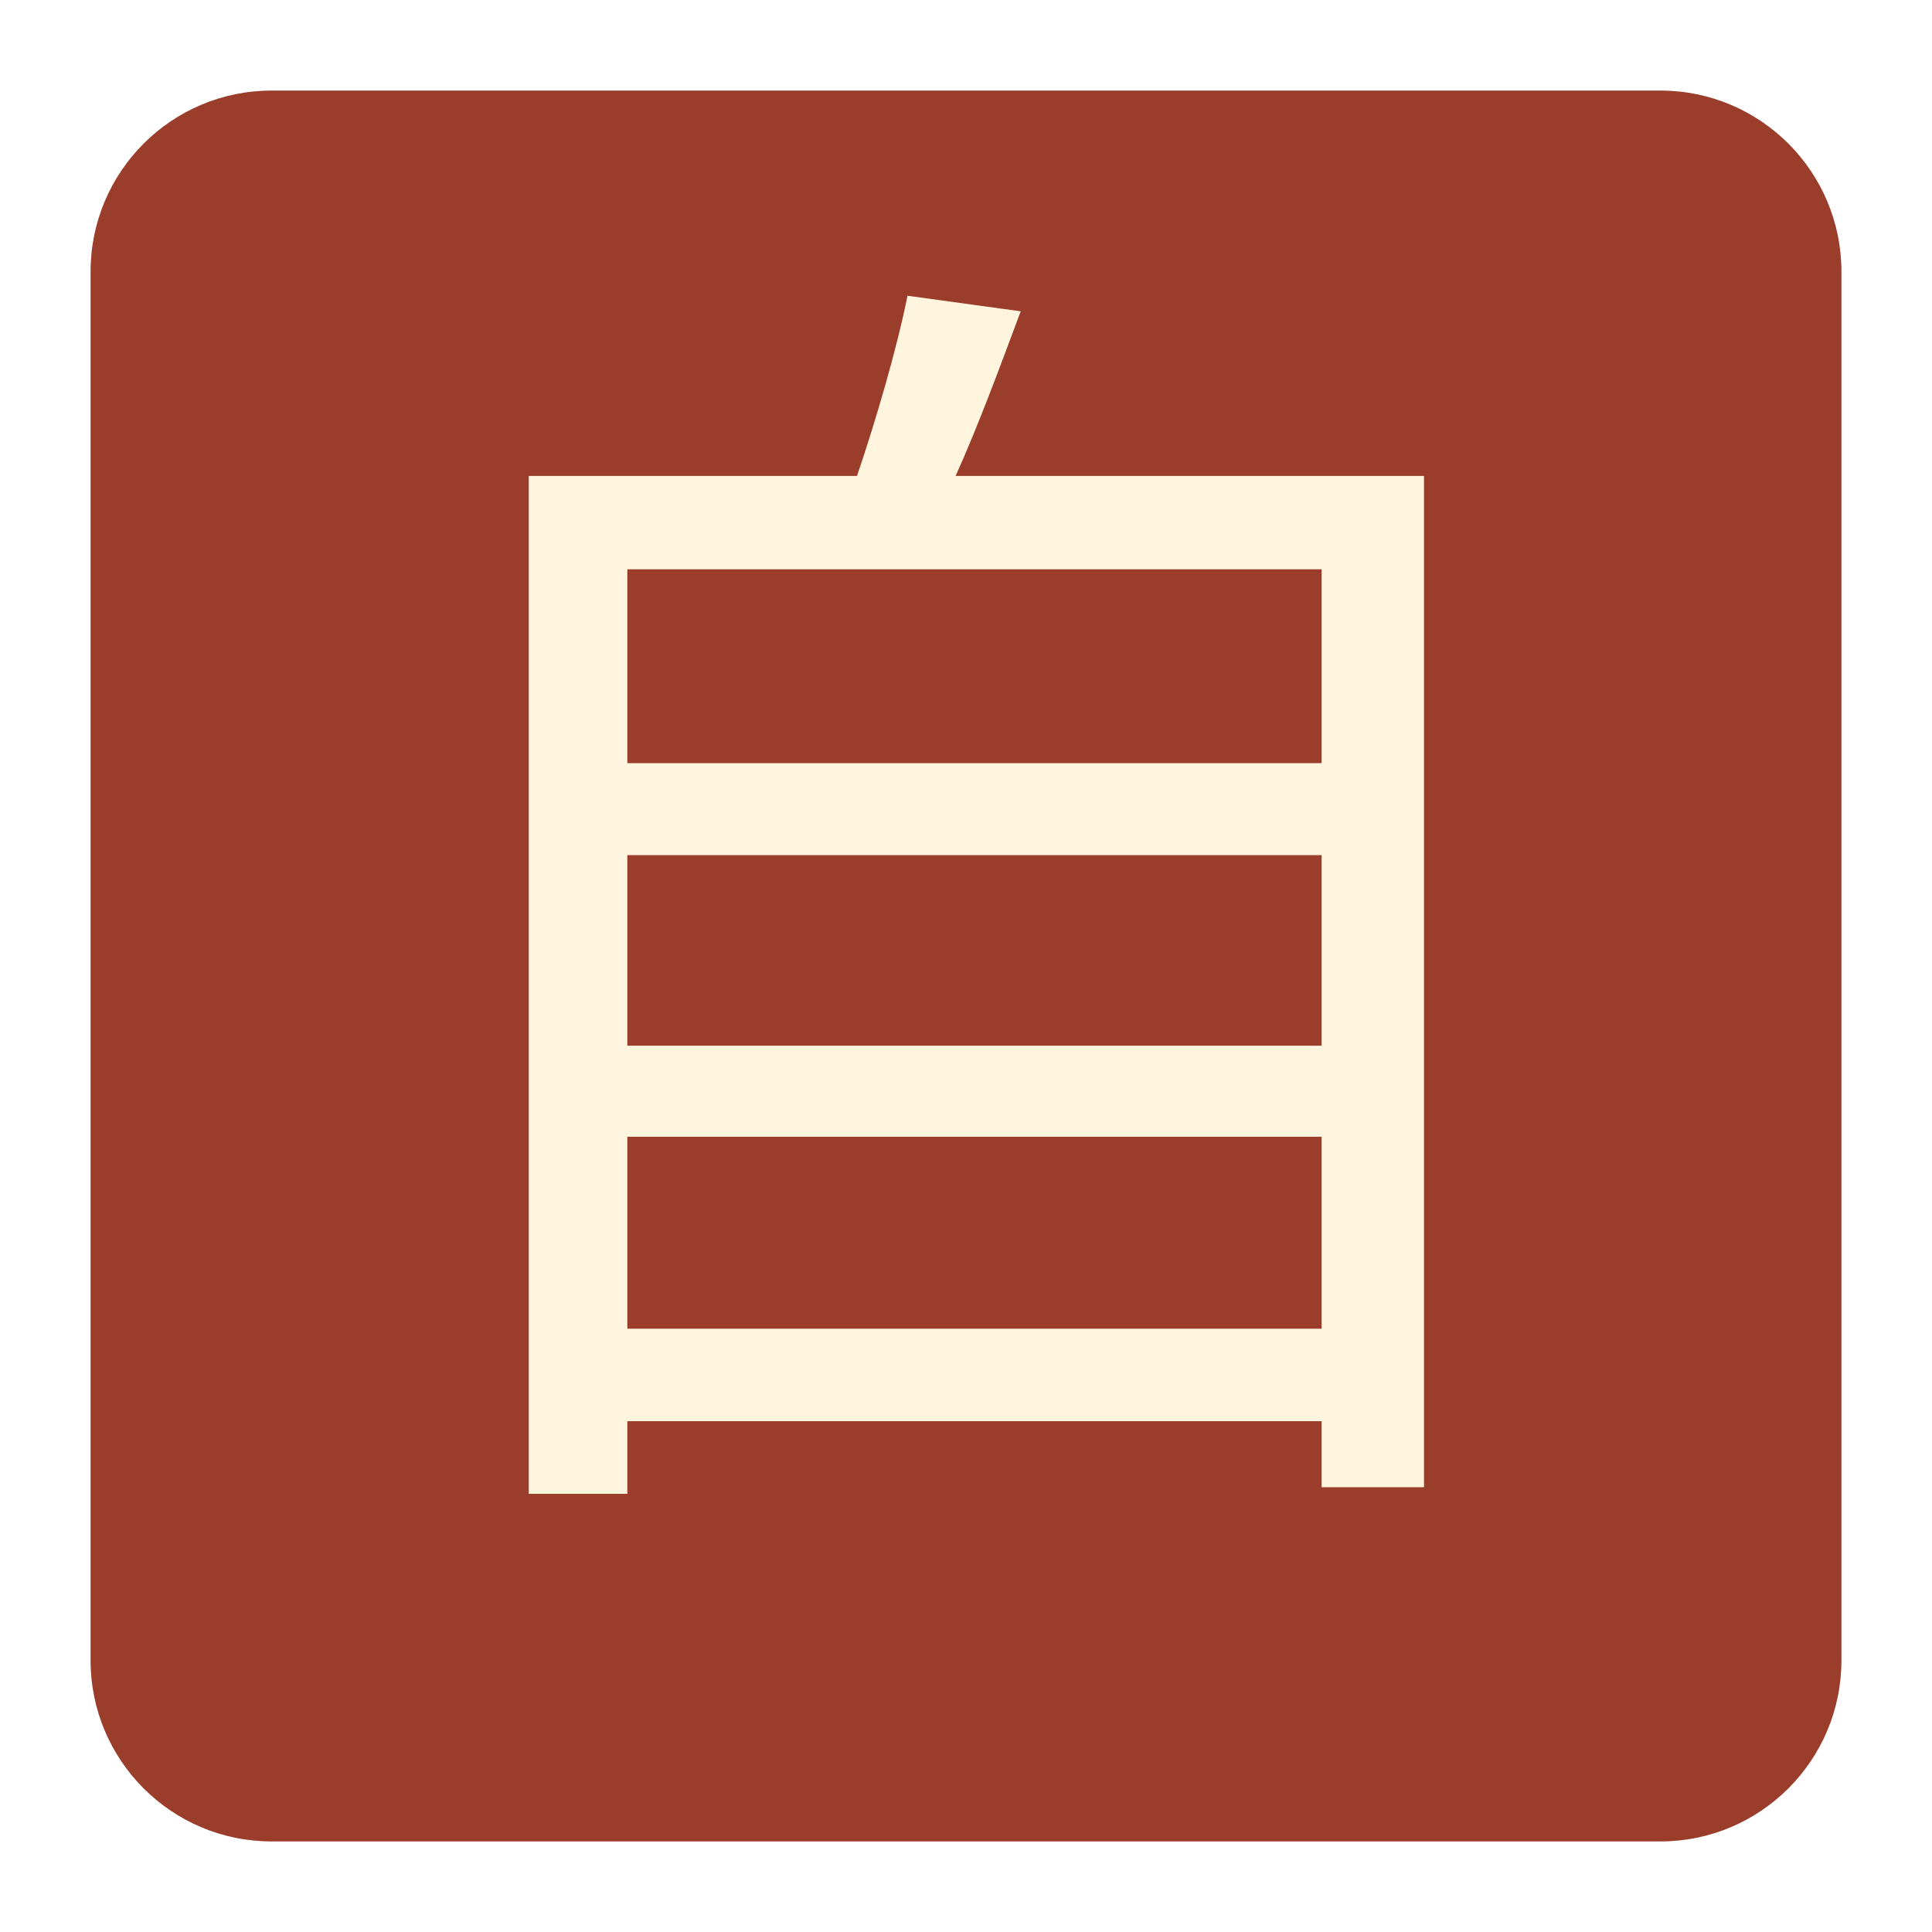
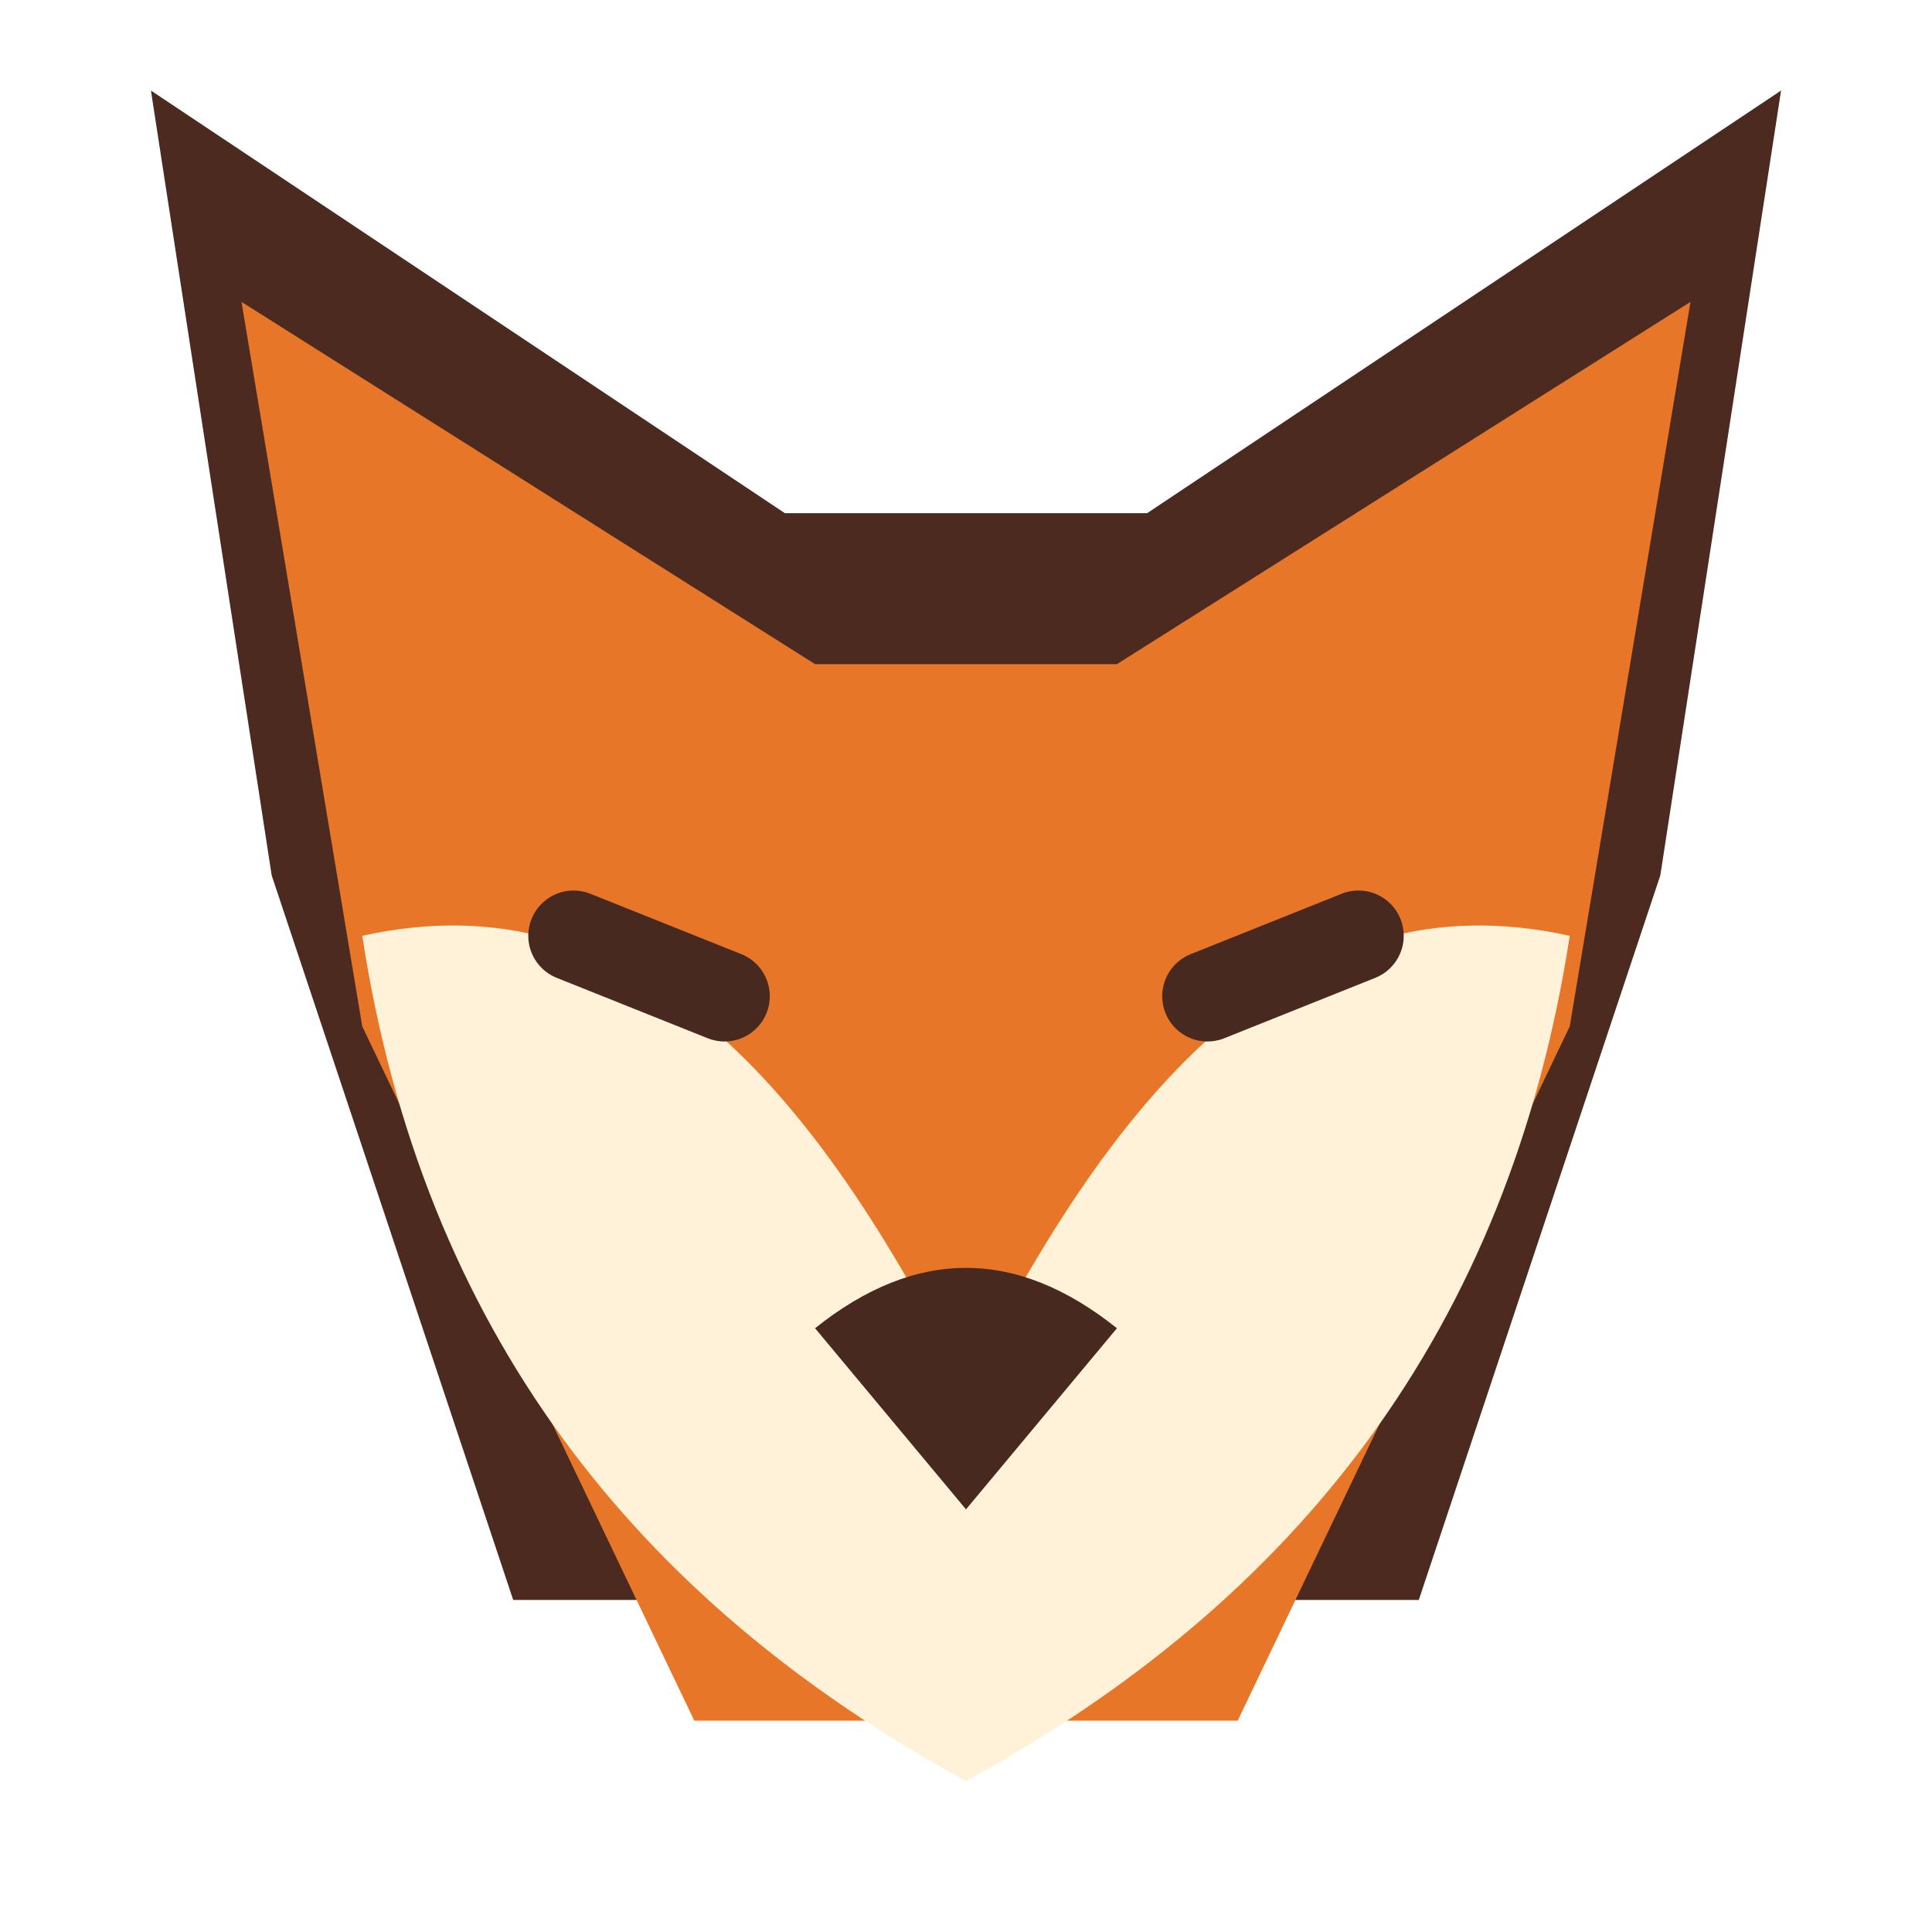
<svg xmlns="http://www.w3.org/2000/svg" viewBox="0 0 64 64">
-   <rect x="3" y="3" width="58" height="58" rx="6" fill="#9b3d2b" />
-   <text x="32" y="46" text-anchor="middle" font-size="43" fill="#fff5df" font-family="serif">自</text>
+   <path fill="#4c2a20" d="M9 29 5 3 26 17h12L59 3l-4 26-8 24H17Z" />
+   <path fill="#e87628" d="m8 10 19 12h10L56 10l-4 24-11 23H23L12 34Z" />
+   <path fill="#fff2d9" d="M12 31c9-2 15 5 20 15 5-10 11-17 20-15-2 13-9 22-20 28-11-6-18-15-20-28Z" />
+   <path fill="#47291f" d="M27 44q5-4 10 0l-5 6Z" />
+   <path fill="none" stroke="#47291f" stroke-linecap="round" stroke-width="3" d="m19 31 5 2m16 0 5-2" />
</svg>
